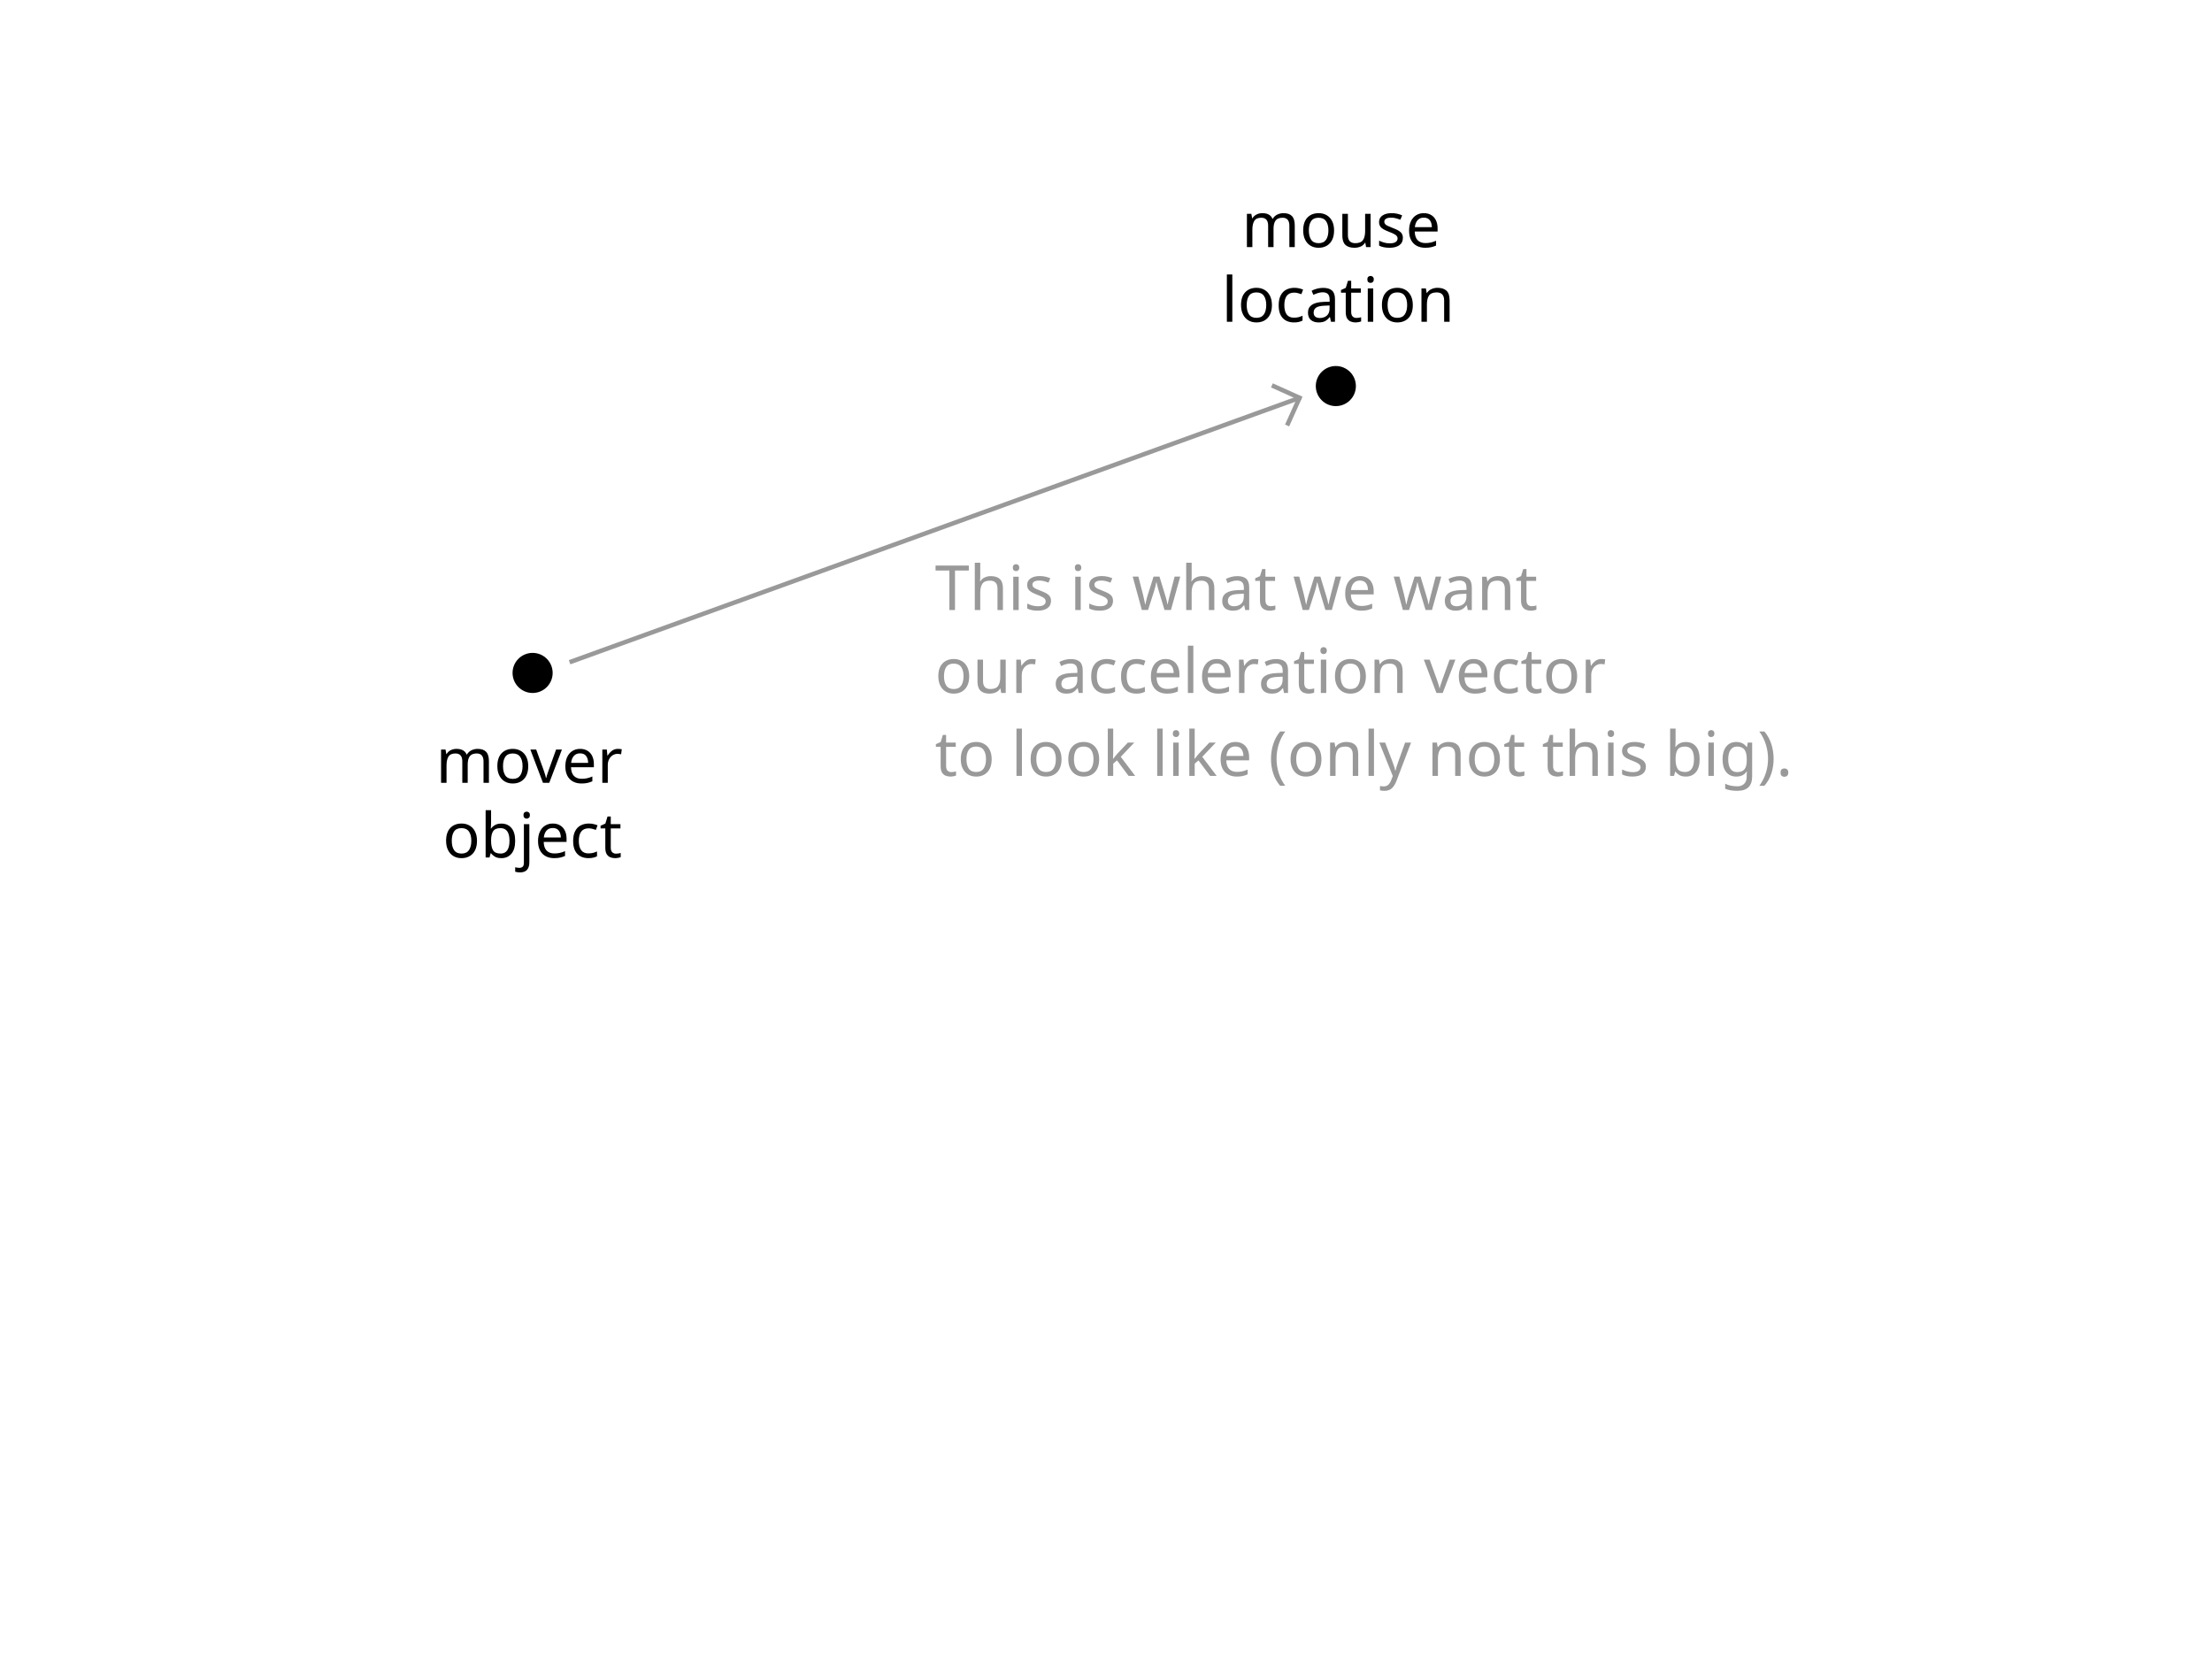
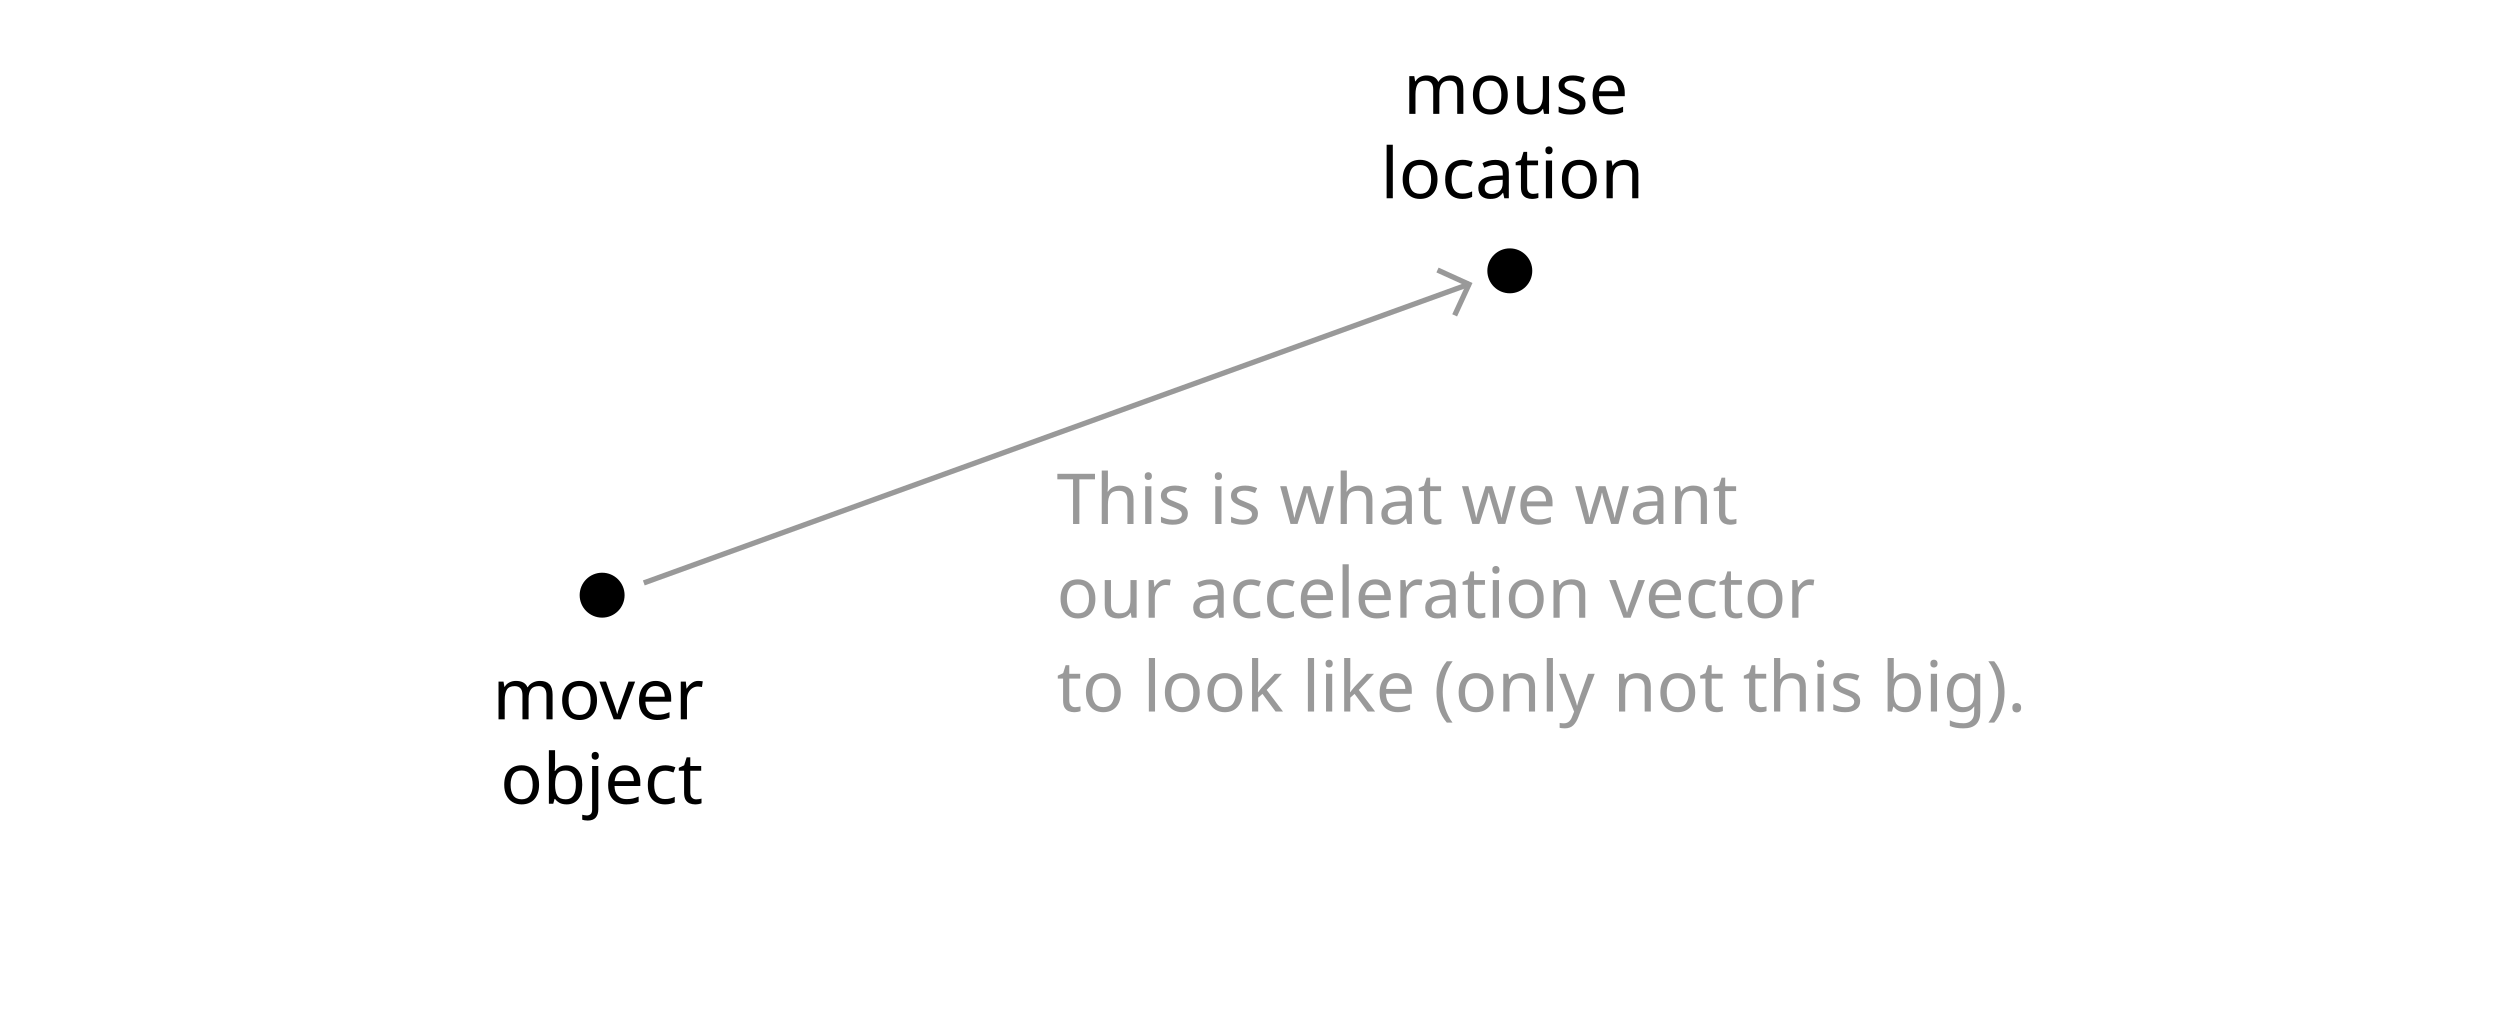
- <svg xmlns="http://www.w3.org/2000/svg" version="1.1" id="Layer_1" x="0px" y="0px" viewBox="0 0 640 480" enable-background="new 0 0 640 480" xml:space="preserve">
-   <line fill="none" stroke="#999999" stroke-width="1.3" x1="164.8" y1="191.6" x2="376.3" y2="115" />
-   <polyline fill="none" stroke="#999999" stroke-width="1.3" points="368,111.5 376,115.1 372.4,123.1 " />
-   <circle cx="154.1" cy="194.7" r="5.8" />
-   <circle cx="386.5" cy="111.7" r="5.8" />
-   <text transform="matrix(1 0 0 1 359.2393 71.5)">
-     <tspan x="0" y="0" font-family="'TheSerif-HP5Plain'" font-size="18">mouse</tspan>
-     <tspan x="-5.8" y="21.6" font-family="'TheSerif-HP5Plain'" font-size="18">location</tspan>
-   </text>
-   <text transform="matrix(1 0 0 1 126.0854 226.5)">
-     <tspan x="0" y="0" font-family="'TheSerif-HP5Plain'" font-size="18">mover</tspan>
-     <tspan x="2" y="21.6" font-family="'TheSerif-HP5Plain'" font-size="18">object</tspan>
-   </text>
-   <text transform="matrix(1 0 0 1 270.5 176.5)">
-     <tspan x="0" y="0" fill="#999999" font-family="'TheSerif-HP5Plain'" font-size="18">This is what we want</tspan>
-     <tspan x="0" y="24" fill="#999999" font-family="'TheSerif-HP5Plain'" font-size="18">our acceleration vector</tspan>
-     <tspan x="0" y="48" fill="#999999" font-family="'TheSerif-HP5Plain'" font-size="18">to look like (only not this big).</tspan>
-   </text>
+ <svg xmlns="http://www.w3.org/2000/svg" version="1.1" id="Layer_1" x="0px" y="0px" viewBox="0 207 612 250" enable-background="new 0 207 612 250" xml:space="preserve">
+   <line fill="none" stroke="#999999" stroke-width="1.3" x1="157.6" y1="349.7" x2="359.8" y2="276.5" />
+   <polyline fill="none" stroke="#999999" stroke-width="1.3" points="351.9,273.1 359.6,276.6 356.1,284.2 " />
+   <circle cx="147.4" cy="352.7" r="5.5" />
+   <circle cx="369.6" cy="273.3" r="5.5" />
+   <text transform="matrix(1 0 0 1 343.5225 234.8721)" font-family="'ArialMT'" font-size="17.212">mouse</text>
+   <text transform="matrix(1 0 0 1 337.9766 255.5273)" font-family="'ArialMT'" font-size="17.212">location</text>
+   <text transform="matrix(1 0 0 1 120.5694 383.0908)" font-family="'ArialMT'" font-size="17.212">mover</text>
+   <text transform="matrix(1 0 0 1 122.4819 403.7461)" font-family="'ArialMT'" font-size="17.212">object</text>
+   <text transform="matrix(1 0 0 1 258.666 335.2783)" fill="#999999" font-family="'ArialMT'" font-size="17.212">This is what we want</text>
+   <text transform="matrix(1 0 0 1 258.666 358.2285)" fill="#999999" font-family="'ArialMT'" font-size="17.212">our acceleration vector</text>
+   <text transform="matrix(1 0 0 1 258.666 381.1782)" fill="#999999" font-family="'ArialMT'" font-size="17.212">to look like (only not this big).</text>
</svg>
